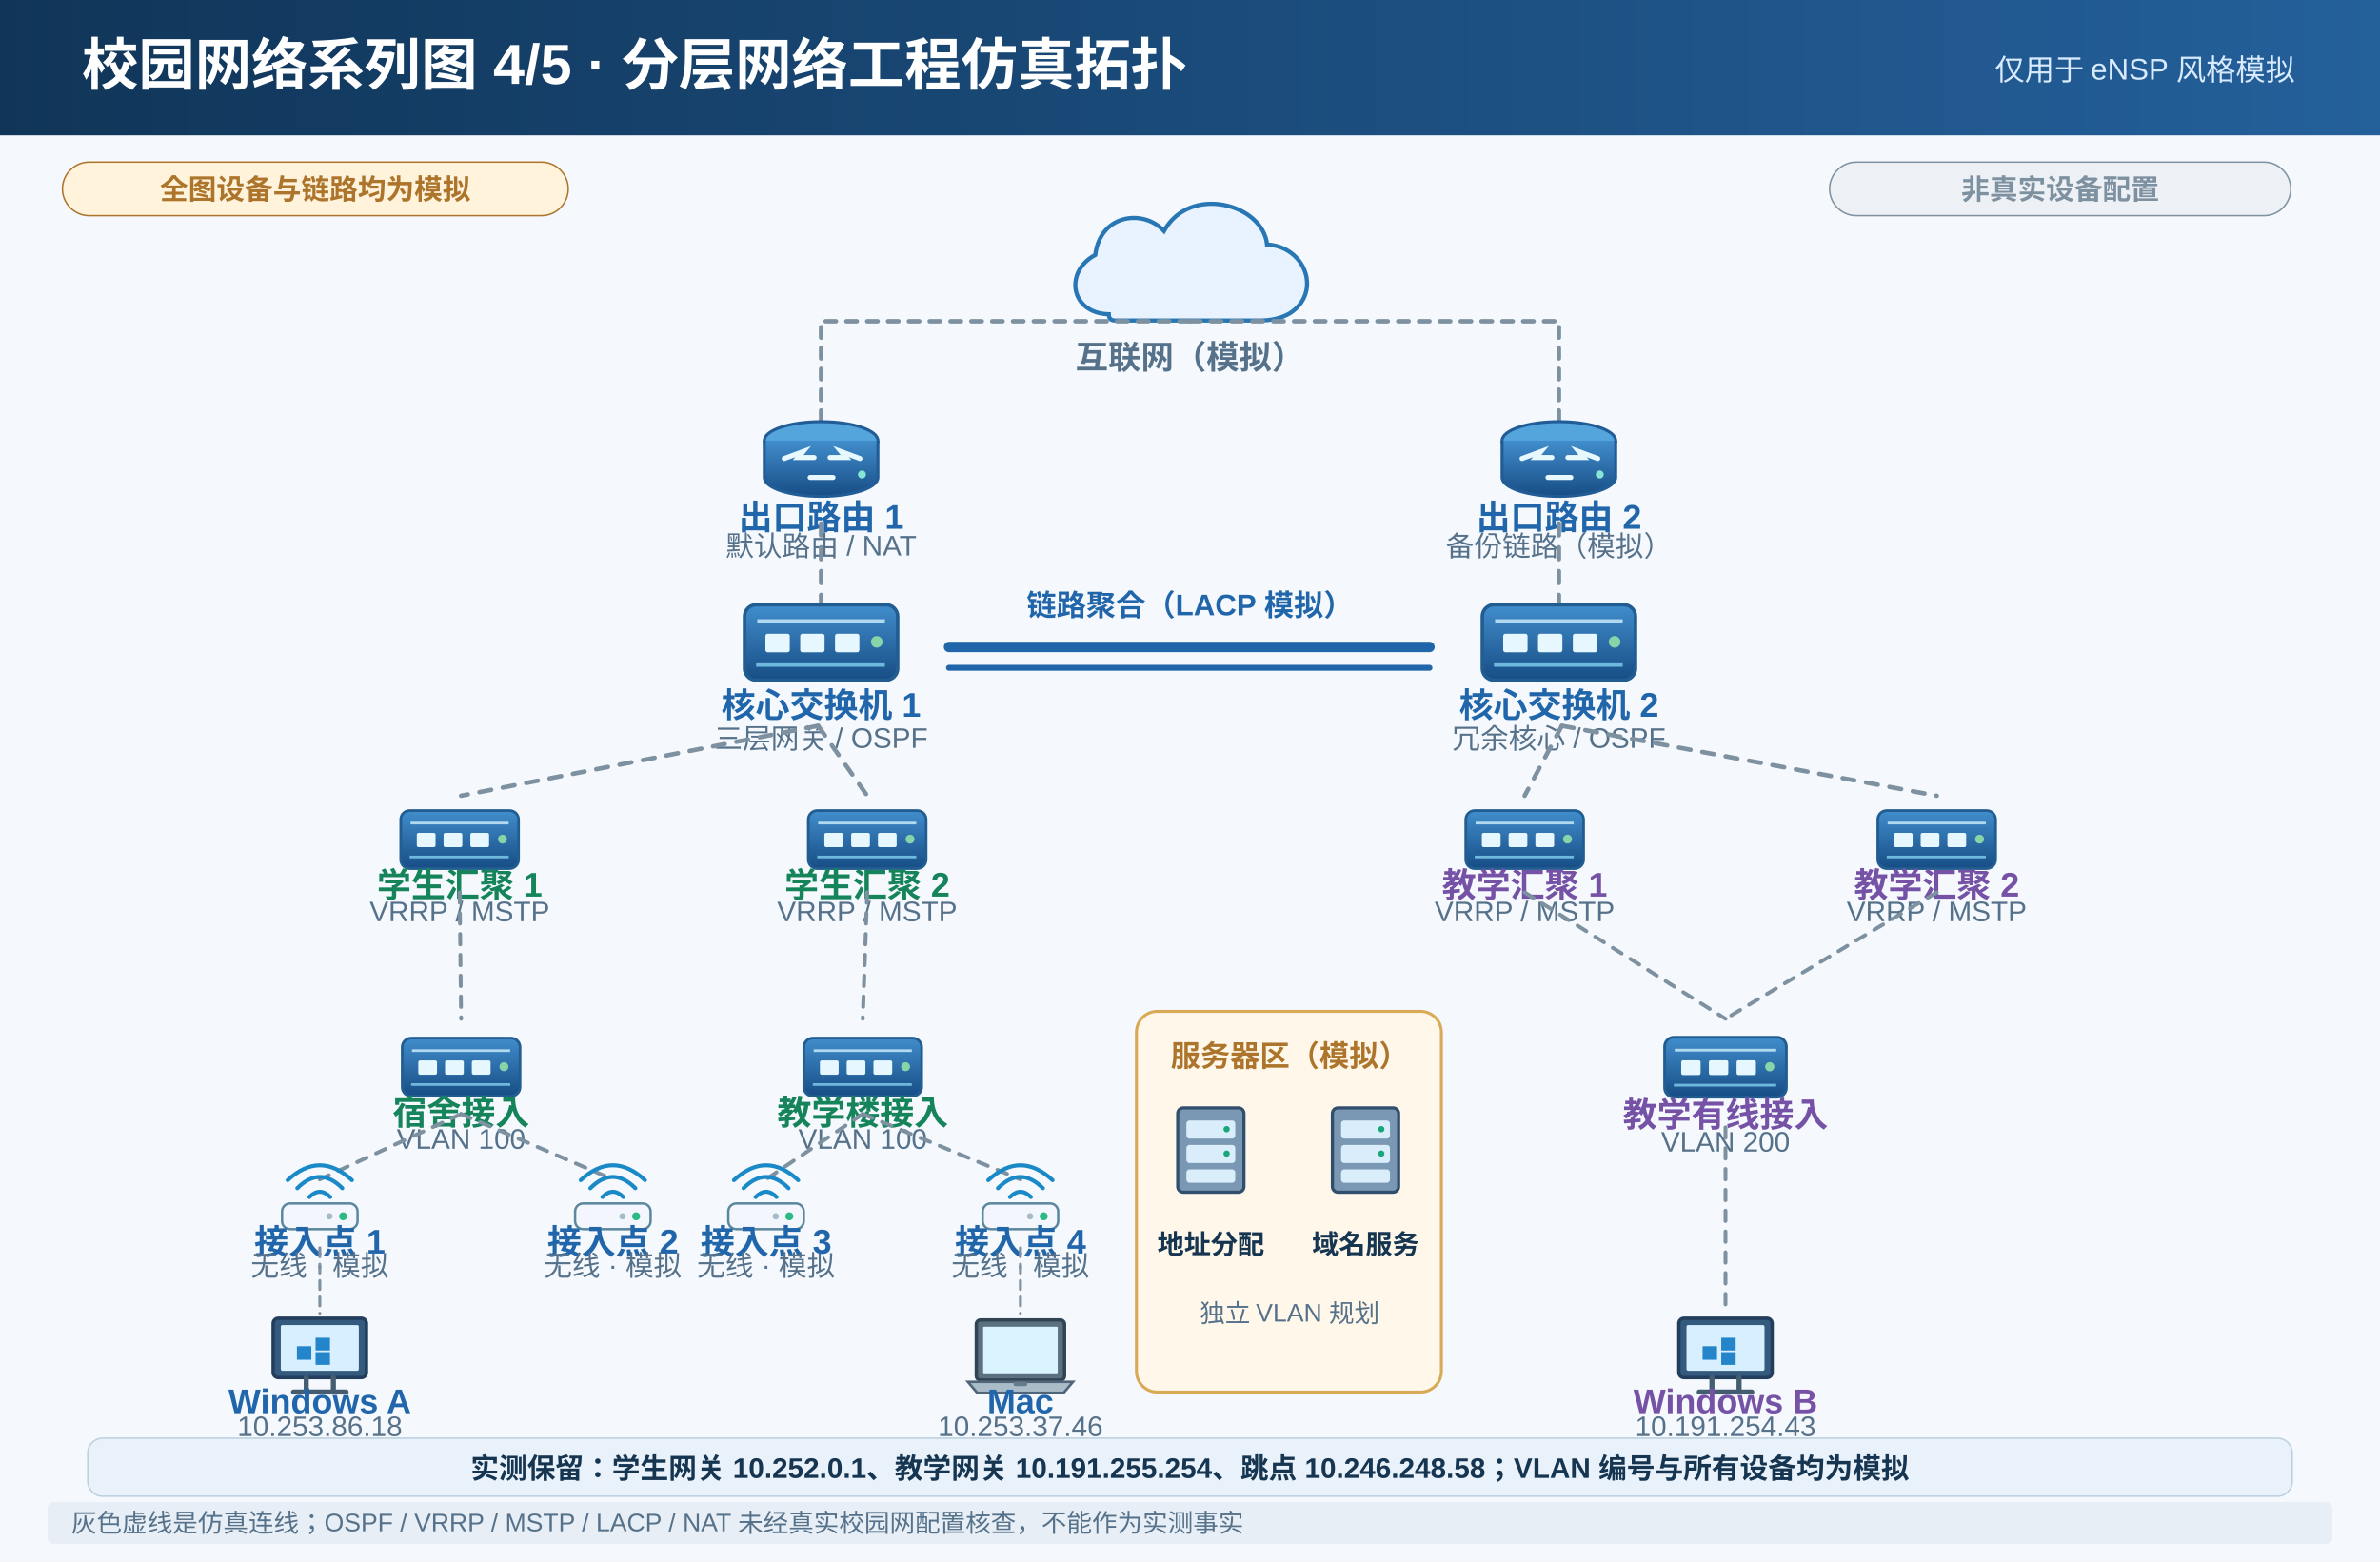
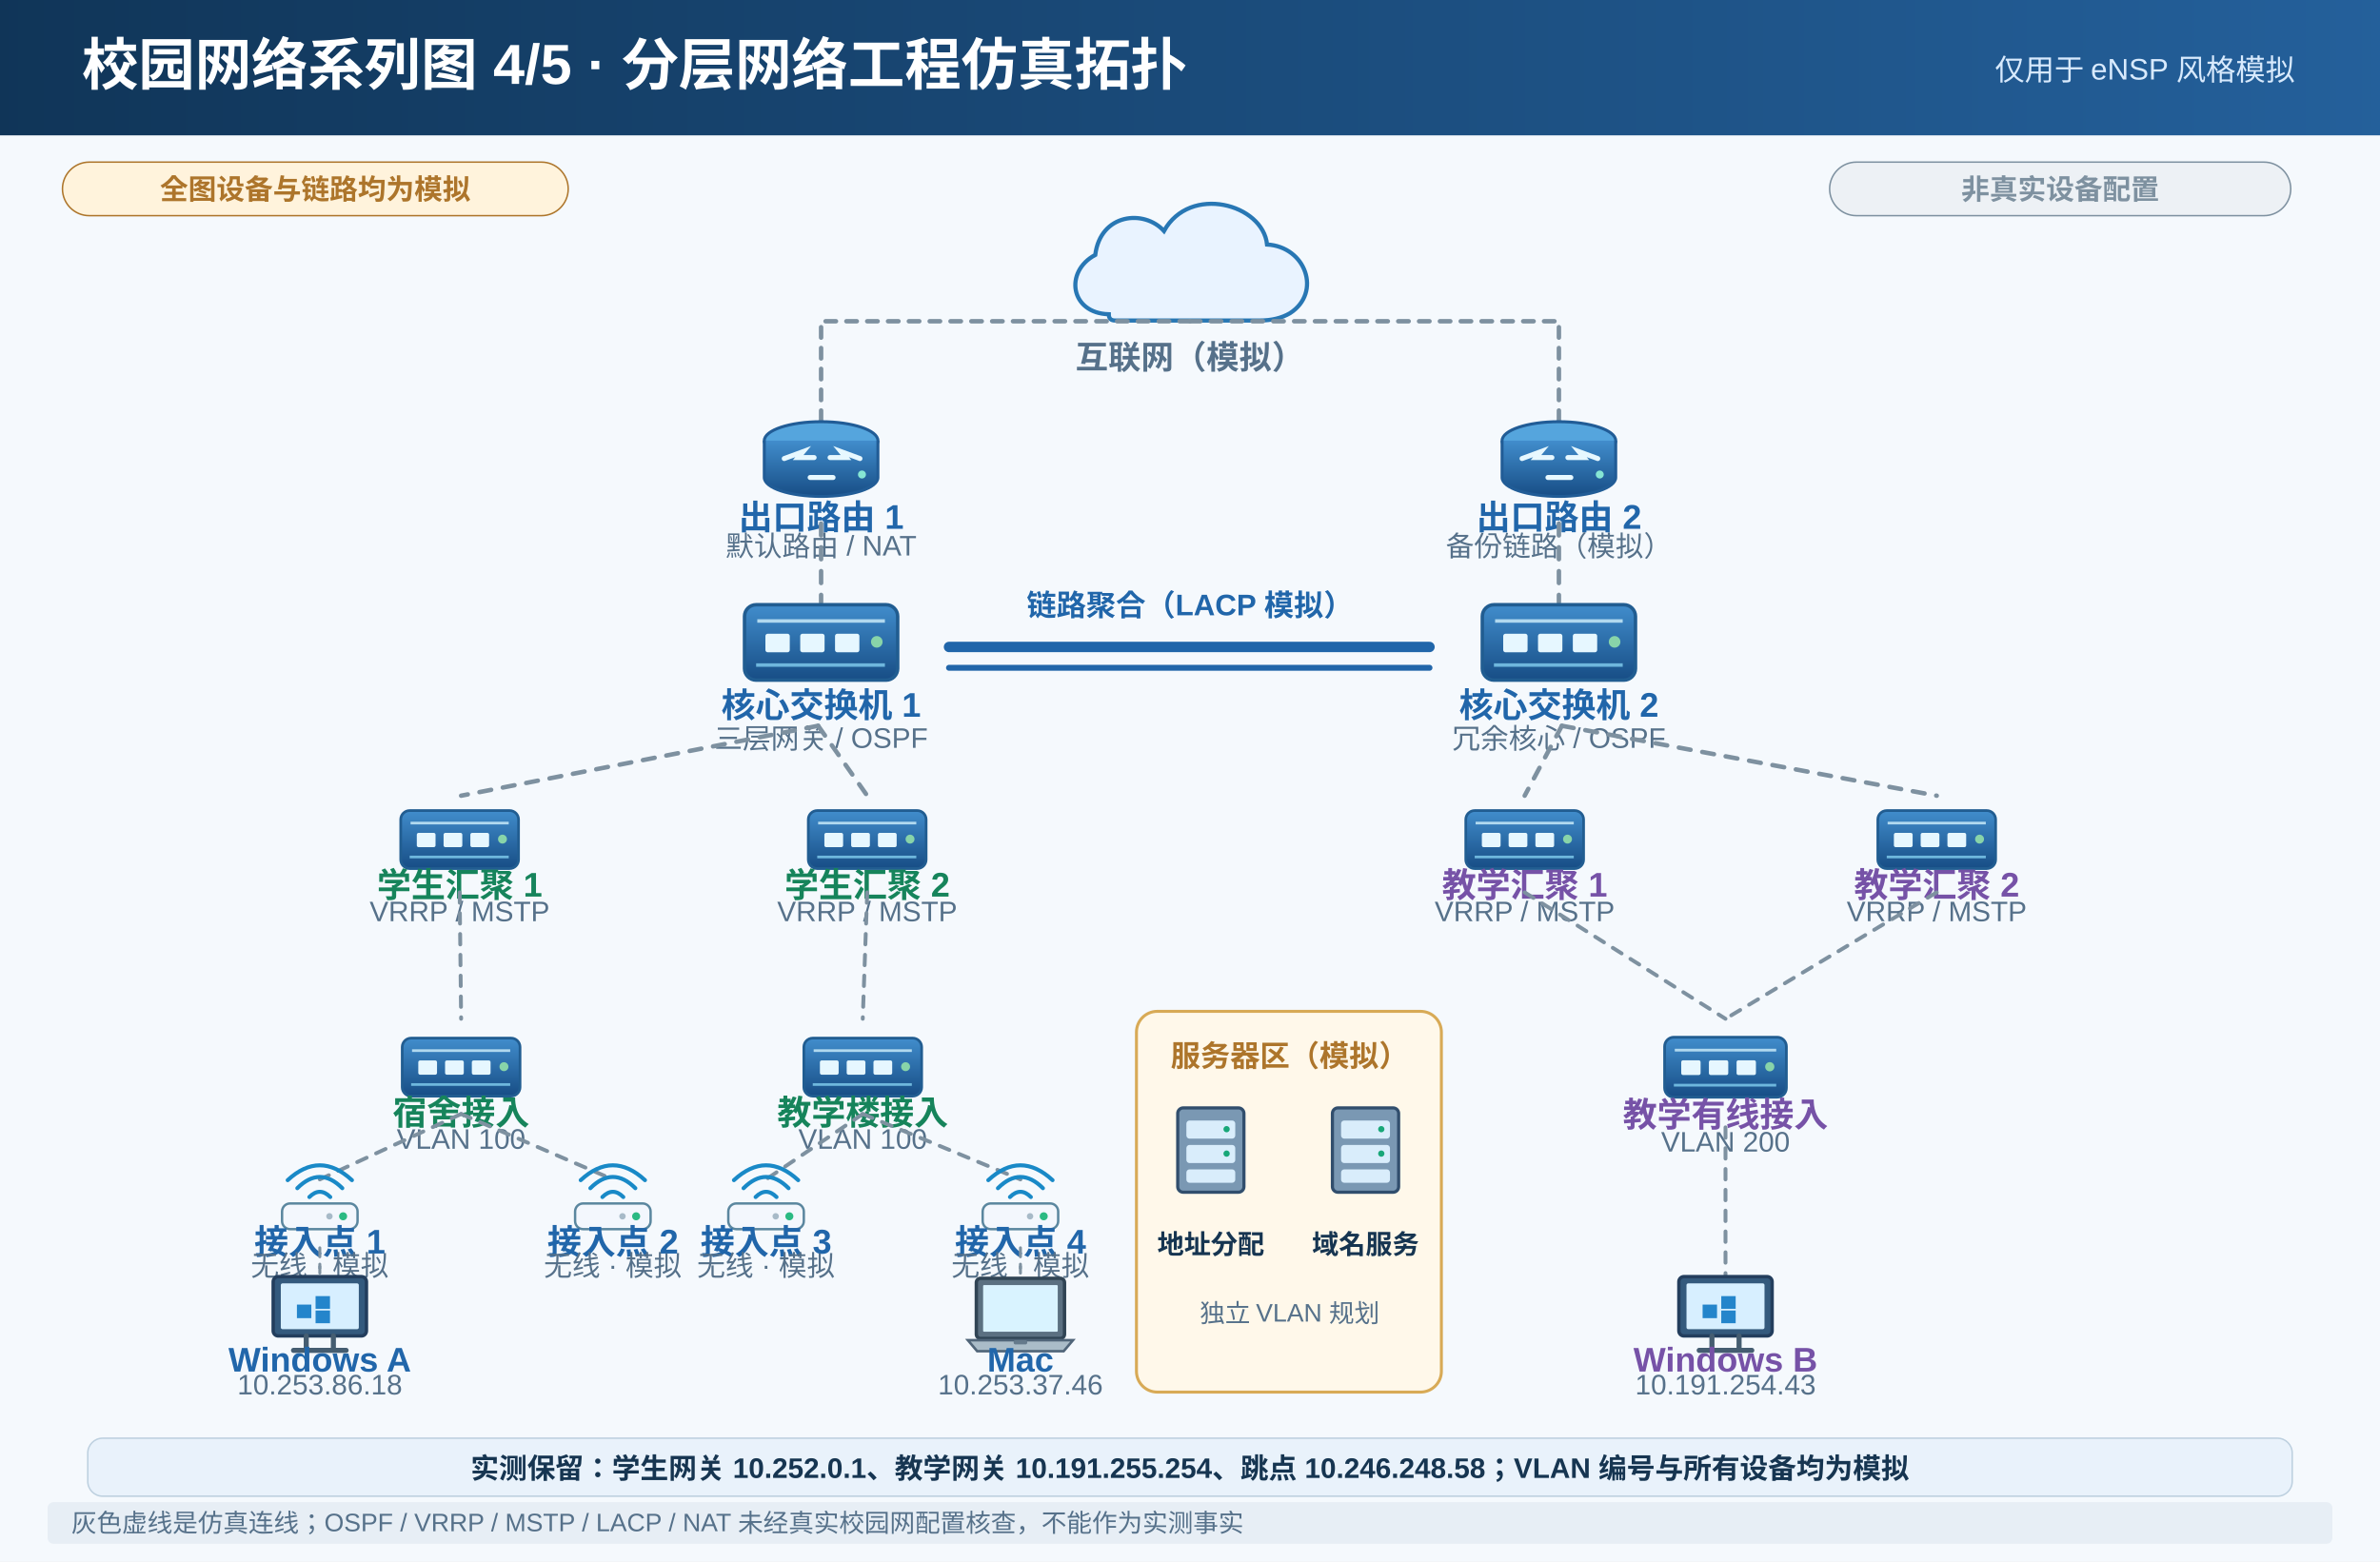
<svg xmlns="http://www.w3.org/2000/svg" width="1600" height="1050" viewBox="0 0 1600 1050">
  <defs>
    <linearGradient id="hdr" x1="0" y1="0" x2="1" y2="0">
      <stop stop-color="#103558" />
      <stop offset="1" stop-color="#24609b" />
    </linearGradient>
    <linearGradient id="dev" x1="0" y1="0" x2="0" y2="1">
      <stop stop-color="#418dcc" />
      <stop offset="1" stop-color="#174d85" />
    </linearGradient>
    <marker id="arrg" viewBox="0 0 10 10" refX="8" refY="5" markerWidth="6" markerHeight="6" orient="auto-start-reverse">
      <path d="M0 0 L10 5 L0 10 z" fill="#16845b" />
    </marker>
    <marker id="arrr" viewBox="0 0 10 10" refX="8" refY="5" markerWidth="6" markerHeight="6" orient="auto-start-reverse">
      <path d="M0 0 L10 5 L0 10 z" fill="#c44645" />
    </marker>
  </defs>
  <rect width="1600" height="1050" fill="#f5f9fd" />
  <rect x="0" y="0" width="1600" height="91" fill="url(#hdr)" />
  <text x="55" y="57" font-family="Arial,'Microsoft YaHei',sans-serif" fill="#fff" font-weight="700" font-size="38">校园网络系列图 4/5 · 分层网络工程仿真拓扑</text>
  <text x="1543" y="54" text-anchor="end" font-family="Arial,'Microsoft YaHei',sans-serif" fill="#d8eafd" font-size="20">仅用于 eNSP 风格模拟</text>
  <rect x="42" y="109" width="340" height="36" rx="18" fill="#fff3dc" stroke="#ad752b" stroke-width="1" />
  <text x="212" y="134" fill="#ad752b" font-family="Arial,'Microsoft YaHei','PingFang SC',sans-serif" font-size="19" font-weight="700" text-anchor="middle">全图设备与链路均为模拟</text>
  <rect x="1230" y="109" width="310" height="36" rx="18" fill="#edf1f5" stroke="#7e91a0" stroke-width="1" />
  <text x="1385" y="134" fill="#7e91a0" font-family="Arial,'Microsoft YaHei','PingFang SC',sans-serif" font-size="19" font-weight="700" text-anchor="middle">非真实设备配置</text>
  <g transform="translate(800,191) scale(0.7)">
    <path d="M-78 29 C-115 28 -121 -12 -91 -28 C-86 -68 -44 -72 -25 -51 C0 -96 70 -77 74 -38 C111 -36 127 8 96 28 Q84 35 67 35 H-72 Q-78 35 -78 29Z" fill="#e9f3ff" stroke="#2877b4" stroke-width="4" />
  </g>
  <text x="800" y="248" fill="#56718a" font-family="Arial,'Microsoft YaHei','PingFang SC',sans-serif" font-size="22" font-weight="600" text-anchor="middle">互联网（模拟）</text>
  <polyline points="800,216 552,216 552,290" fill="none" stroke="#7e91a0" stroke-width="3" stroke-linecap="round" stroke-linejoin="round" stroke-dasharray="7 7" />
  <polyline points="800,216 1048,216 1048,290" fill="none" stroke="#7e91a0" stroke-width="3" stroke-linecap="round" stroke-linejoin="round" stroke-dasharray="7 7" />
  <g transform="translate(552,311) scale(0.67)">
    <ellipse cx="0" cy="-22" rx="57" ry="19" fill="#55a5dd" stroke="#215c96" stroke-width="3" />
    <path d="M-57 -22 v37 a57 19 0 0 0 114 0 v-37" fill="url(#dev)" stroke="#215c96" stroke-width="3" />
    <path d="M-37 -4 l19 -7 -5 6 16 0 m46 1 l-19 -7 5 6 -16 0 M-11 15 h23" fill="none" stroke="#e7f8ff" stroke-width="5" stroke-linecap="round" />
    <circle cx="41" cy="12" r="4" fill="#86e6d4" />
  </g>
  <text x="552" y="355.89" fill="#2166aa" font-family="Arial,'Microsoft YaHei','PingFang SC',sans-serif" font-size="23" font-weight="700" text-anchor="middle">出口路由 1</text>
  <text x="552" y="373.98" fill="#56718a" font-family="Arial,'Microsoft YaHei','PingFang SC',sans-serif" font-size="19" font-weight="500" text-anchor="middle">默认路由 / NAT</text>
  <g transform="translate(1048,311) scale(0.67)">
    <ellipse cx="0" cy="-22" rx="57" ry="19" fill="#55a5dd" stroke="#215c96" stroke-width="3" />
    <path d="M-57 -22 v37 a57 19 0 0 0 114 0 v-37" fill="url(#dev)" stroke="#215c96" stroke-width="3" />
    <path d="M-37 -4 l19 -7 -5 6 16 0 m46 1 l-19 -7 5 6 -16 0 M-11 15 h23" fill="none" stroke="#e7f8ff" stroke-width="5" stroke-linecap="round" />
    <circle cx="41" cy="12" r="4" fill="#86e6d4" />
  </g>
  <text x="1048" y="355.89" fill="#2166aa" font-family="Arial,'Microsoft YaHei','PingFang SC',sans-serif" font-size="23" font-weight="700" text-anchor="middle">出口路由 2</text>
  <text x="1048" y="373.98" fill="#56718a" font-family="Arial,'Microsoft YaHei','PingFang SC',sans-serif" font-size="19" font-weight="500" text-anchor="middle">备份链路（模拟）</text>
  <polyline points="552,352 552,405" fill="none" stroke="#7e91a0" stroke-width="3" stroke-linecap="round" stroke-linejoin="round" stroke-dasharray="8 8" />
  <polyline points="1048,352 1048,405" fill="none" stroke="#7e91a0" stroke-width="3" stroke-linecap="round" stroke-linejoin="round" stroke-dasharray="8 8" />
  <g transform="translate(552,430) scale(0.78)">
    <rect x="-66" y="-30" width="132" height="65" rx="10" fill="url(#dev)" stroke="#215d91" stroke-width="3" />
    <path d="M-55 -16 H55" stroke="#b1d9ef" stroke-width="3" />
    <rect x="-48" y="-5" width="21" height="16" rx="2" fill="#e6f7ff" />
    <rect x="-18" y="-5" width="21" height="16" rx="2" fill="#e6f7ff" />
    <rect x="12" y="-5" width="21" height="16" rx="2" fill="#e6f7ff" />
    <circle cx="48" cy="2" r="5" fill="#88d4a9" />
    <path d="M-56 22 H55" stroke="#6eb7dd" stroke-width="3" />
  </g>
  <text x="552" y="482.26" fill="#2166aa" font-family="Arial,'Microsoft YaHei','PingFang SC',sans-serif" font-size="23" font-weight="700" text-anchor="middle">核心交换机 1</text>
  <text x="552" y="503.32" fill="#56718a" font-family="Arial,'Microsoft YaHei','PingFang SC',sans-serif" font-size="19" font-weight="500" text-anchor="middle">三层网关 / OSPF</text>
  <g transform="translate(1048,430) scale(0.78)">
    <rect x="-66" y="-30" width="132" height="65" rx="10" fill="url(#dev)" stroke="#215d91" stroke-width="3" />
    <path d="M-55 -16 H55" stroke="#b1d9ef" stroke-width="3" />
    <rect x="-48" y="-5" width="21" height="16" rx="2" fill="#e6f7ff" />
    <rect x="-18" y="-5" width="21" height="16" rx="2" fill="#e6f7ff" />
    <rect x="12" y="-5" width="21" height="16" rx="2" fill="#e6f7ff" />
    <circle cx="48" cy="2" r="5" fill="#88d4a9" />
    <path d="M-56 22 H55" stroke="#6eb7dd" stroke-width="3" />
  </g>
  <text x="1048" y="482.26" fill="#2166aa" font-family="Arial,'Microsoft YaHei','PingFang SC',sans-serif" font-size="23" font-weight="700" text-anchor="middle">核心交换机 2</text>
  <text x="1048" y="503.32" fill="#56718a" font-family="Arial,'Microsoft YaHei','PingFang SC',sans-serif" font-size="19" font-weight="500" text-anchor="middle">冗余核心 / OSPF</text>
  <polyline points="638,435 961,435" fill="none" stroke="#2166aa" stroke-width="7" stroke-linecap="round" stroke-linejoin="round" />
  <polyline points="638,449 961,449" fill="none" stroke="#2166aa" stroke-width="4" stroke-linecap="round" stroke-linejoin="round" />
  <text x="800" y="414" fill="#2166aa" font-family="Arial,'Microsoft YaHei','PingFang SC',sans-serif" font-size="20" font-weight="700" text-anchor="middle">链路聚合（LACP 模拟）</text>
  <polyline points="550,488 310,535" fill="none" stroke="#7e91a0" stroke-width="3" stroke-linecap="round" stroke-linejoin="round" stroke-dasharray="8 8" />
  <polyline points="550,488 583,535" fill="none" stroke="#7e91a0" stroke-width="3" stroke-linecap="round" stroke-linejoin="round" stroke-dasharray="8 8" />
  <polyline points="1050,488 1025,535" fill="none" stroke="#7e91a0" stroke-width="3" stroke-linecap="round" stroke-linejoin="round" stroke-dasharray="8 8" />
  <polyline points="1050,488 1302,535" fill="none" stroke="#7e91a0" stroke-width="3" stroke-linecap="round" stroke-linejoin="round" stroke-dasharray="8 8" />
  <g transform="translate(309,563) scale(0.6)">
    <rect x="-66" y="-30" width="132" height="65" rx="10" fill="url(#dev)" stroke="#215d91" stroke-width="3" />
    <path d="M-55 -16 H55" stroke="#b1d9ef" stroke-width="3" />
    <rect x="-48" y="-5" width="21" height="16" rx="2" fill="#e6f7ff" />
    <rect x="-18" y="-5" width="21" height="16" rx="2" fill="#e6f7ff" />
    <rect x="12" y="-5" width="21" height="16" rx="2" fill="#e6f7ff" />
    <circle cx="48" cy="2" r="5" fill="#88d4a9" />
    <path d="M-56 22 H55" stroke="#6eb7dd" stroke-width="3" />
  </g>
  <text x="309" y="603.2" fill="#16845b" font-family="Arial,'Microsoft YaHei','PingFang SC',sans-serif" font-size="23" font-weight="700" text-anchor="middle">学生汇聚 1</text>
  <text x="309" y="619.4" fill="#56718a" font-family="Arial,'Microsoft YaHei','PingFang SC',sans-serif" font-size="19" font-weight="500" text-anchor="middle">VRRP / MSTP</text>
  <g transform="translate(583,563) scale(0.6)">
    <rect x="-66" y="-30" width="132" height="65" rx="10" fill="url(#dev)" stroke="#215d91" stroke-width="3" />
    <path d="M-55 -16 H55" stroke="#b1d9ef" stroke-width="3" />
    <rect x="-48" y="-5" width="21" height="16" rx="2" fill="#e6f7ff" />
    <rect x="-18" y="-5" width="21" height="16" rx="2" fill="#e6f7ff" />
    <rect x="12" y="-5" width="21" height="16" rx="2" fill="#e6f7ff" />
    <circle cx="48" cy="2" r="5" fill="#88d4a9" />
    <path d="M-56 22 H55" stroke="#6eb7dd" stroke-width="3" />
  </g>
  <text x="583" y="603.2" fill="#16845b" font-family="Arial,'Microsoft YaHei','PingFang SC',sans-serif" font-size="23" font-weight="700" text-anchor="middle">学生汇聚 2</text>
  <text x="583" y="619.4" fill="#56718a" font-family="Arial,'Microsoft YaHei','PingFang SC',sans-serif" font-size="19" font-weight="500" text-anchor="middle">VRRP / MSTP</text>
  <g transform="translate(1025,563) scale(0.6)">
    <rect x="-66" y="-30" width="132" height="65" rx="10" fill="url(#dev)" stroke="#215d91" stroke-width="3" />
    <path d="M-55 -16 H55" stroke="#b1d9ef" stroke-width="3" />
    <rect x="-48" y="-5" width="21" height="16" rx="2" fill="#e6f7ff" />
    <rect x="-18" y="-5" width="21" height="16" rx="2" fill="#e6f7ff" />
    <rect x="12" y="-5" width="21" height="16" rx="2" fill="#e6f7ff" />
    <circle cx="48" cy="2" r="5" fill="#88d4a9" />
    <path d="M-56 22 H55" stroke="#6eb7dd" stroke-width="3" />
  </g>
  <text x="1025" y="603.2" fill="#7652a7" font-family="Arial,'Microsoft YaHei','PingFang SC',sans-serif" font-size="23" font-weight="700" text-anchor="middle">教学汇聚 1</text>
  <text x="1025" y="619.4" fill="#56718a" font-family="Arial,'Microsoft YaHei','PingFang SC',sans-serif" font-size="19" font-weight="500" text-anchor="middle">VRRP / MSTP</text>
  <g transform="translate(1302,563) scale(0.6)">
    <rect x="-66" y="-30" width="132" height="65" rx="10" fill="url(#dev)" stroke="#215d91" stroke-width="3" />
    <path d="M-55 -16 H55" stroke="#b1d9ef" stroke-width="3" />
    <rect x="-48" y="-5" width="21" height="16" rx="2" fill="#e6f7ff" />
    <rect x="-18" y="-5" width="21" height="16" rx="2" fill="#e6f7ff" />
    <rect x="12" y="-5" width="21" height="16" rx="2" fill="#e6f7ff" />
    <circle cx="48" cy="2" r="5" fill="#88d4a9" />
    <path d="M-56 22 H55" stroke="#6eb7dd" stroke-width="3" />
  </g>
  <text x="1302" y="603.2" fill="#7652a7" font-family="Arial,'Microsoft YaHei','PingFang SC',sans-serif" font-size="23" font-weight="700" text-anchor="middle">教学汇聚 2</text>
  <text x="1302" y="619.4" fill="#56718a" font-family="Arial,'Microsoft YaHei','PingFang SC',sans-serif" font-size="19" font-weight="500" text-anchor="middle">VRRP / MSTP</text>
  <polyline points="309,600 310,685" fill="none" stroke="#7e91a0" stroke-width="2.6" stroke-linecap="round" stroke-linejoin="round" stroke-dasharray="7 7" />
  <polyline points="583,600 580,685" fill="none" stroke="#7e91a0" stroke-width="2.6" stroke-linecap="round" stroke-linejoin="round" stroke-dasharray="7 7" />
  <polyline points="1025,600 1160,685" fill="none" stroke="#7e91a0" stroke-width="2.6" stroke-linecap="round" stroke-linejoin="round" stroke-dasharray="7 7" />
  <polyline points="1302,600 1160,685" fill="none" stroke="#7e91a0" stroke-width="2.6" stroke-linecap="round" stroke-linejoin="round" stroke-dasharray="7 7" />
  <g transform="translate(310,716) scale(0.6)">
    <rect x="-66" y="-30" width="132" height="65" rx="10" fill="url(#dev)" stroke="#215d91" stroke-width="3" />
    <path d="M-55 -16 H55" stroke="#b1d9ef" stroke-width="3" />
    <rect x="-48" y="-5" width="21" height="16" rx="2" fill="#e6f7ff" />
    <rect x="-18" y="-5" width="21" height="16" rx="2" fill="#e6f7ff" />
    <rect x="12" y="-5" width="21" height="16" rx="2" fill="#e6f7ff" />
    <circle cx="48" cy="2" r="5" fill="#88d4a9" />
    <path d="M-56 22 H55" stroke="#6eb7dd" stroke-width="3" />
  </g>
  <text x="310" y="756.2" fill="#16845b" font-family="Arial,'Microsoft YaHei','PingFang SC',sans-serif" font-size="23" font-weight="700" text-anchor="middle">宿舍接入</text>
  <text x="310" y="772.4" fill="#56718a" font-family="Arial,'Microsoft YaHei','PingFang SC',sans-serif" font-size="19" font-weight="500" text-anchor="middle">VLAN 100</text>
  <g transform="translate(580,716) scale(0.6)">
    <rect x="-66" y="-30" width="132" height="65" rx="10" fill="url(#dev)" stroke="#215d91" stroke-width="3" />
    <path d="M-55 -16 H55" stroke="#b1d9ef" stroke-width="3" />
    <rect x="-48" y="-5" width="21" height="16" rx="2" fill="#e6f7ff" />
    <rect x="-18" y="-5" width="21" height="16" rx="2" fill="#e6f7ff" />
    <rect x="12" y="-5" width="21" height="16" rx="2" fill="#e6f7ff" />
    <circle cx="48" cy="2" r="5" fill="#88d4a9" />
    <path d="M-56 22 H55" stroke="#6eb7dd" stroke-width="3" />
  </g>
  <text x="580" y="756.2" fill="#16845b" font-family="Arial,'Microsoft YaHei','PingFang SC',sans-serif" font-size="23" font-weight="700" text-anchor="middle">教学楼接入</text>
  <text x="580" y="772.4" fill="#56718a" font-family="Arial,'Microsoft YaHei','PingFang SC',sans-serif" font-size="19" font-weight="500" text-anchor="middle">VLAN 100</text>
  <g transform="translate(1160,716) scale(0.62)">
    <rect x="-66" y="-30" width="132" height="65" rx="10" fill="url(#dev)" stroke="#215d91" stroke-width="3" />
    <path d="M-55 -16 H55" stroke="#b1d9ef" stroke-width="3" />
    <rect x="-48" y="-5" width="21" height="16" rx="2" fill="#e6f7ff" />
    <rect x="-18" y="-5" width="21" height="16" rx="2" fill="#e6f7ff" />
    <rect x="12" y="-5" width="21" height="16" rx="2" fill="#e6f7ff" />
    <circle cx="48" cy="2" r="5" fill="#88d4a9" />
    <path d="M-56 22 H55" stroke="#6eb7dd" stroke-width="3" />
  </g>
  <text x="1160" y="757.54" fill="#7652a7" font-family="Arial,'Microsoft YaHei','PingFang SC',sans-serif" font-size="23" font-weight="700" text-anchor="middle">教学有线接入</text>
  <text x="1160" y="774.28" fill="#56718a" font-family="Arial,'Microsoft YaHei','PingFang SC',sans-serif" font-size="19" font-weight="500" text-anchor="middle">VLAN 200</text>
  <polyline points="310,749 215,793" fill="none" stroke="#7e91a0" stroke-width="2.6" stroke-linecap="round" stroke-linejoin="round" stroke-dasharray="7 7" />
  <polyline points="310,749 412,793" fill="none" stroke="#7e91a0" stroke-width="2.6" stroke-linecap="round" stroke-linejoin="round" stroke-dasharray="7 7" />
  <polyline points="580,749 515,793" fill="none" stroke="#7e91a0" stroke-width="2.6" stroke-linecap="round" stroke-linejoin="round" stroke-dasharray="7 7" />
  <polyline points="580,749 686,793" fill="none" stroke="#7e91a0" stroke-width="2.6" stroke-linecap="round" stroke-linejoin="round" stroke-dasharray="7 7" />
  <g transform="translate(215,807) scale(0.54)">
    <path d="M-40 -25 Q0 -62 40 -25 M-28 -15 Q0 -43 28 -15 M-13 -4 Q0 -17 13 -4" fill="none" stroke="#1989c7" stroke-width="5" stroke-linecap="round" />
    <rect x="-47" y="4" width="94" height="32" rx="10" fill="#f3f7fd" stroke="#5b879f" stroke-width="3" />
    <circle cx="29" cy="20" r="5" fill="#2bba83" />
    <circle cx="12" cy="20" r="4" fill="#a7bac8" />
  </g>
  <text x="215" y="843.18" fill="#2166aa" font-family="Arial,'Microsoft YaHei','PingFang SC',sans-serif" font-size="23" font-weight="700" text-anchor="middle">接入点 1</text>
  <text x="215" y="857.76" fill="#56718a" font-family="Arial,'Microsoft YaHei','PingFang SC',sans-serif" font-size="19" font-weight="500" text-anchor="middle">无线 · 模拟</text>
  <g transform="translate(412,807) scale(0.54)">
    <path d="M-40 -25 Q0 -62 40 -25 M-28 -15 Q0 -43 28 -15 M-13 -4 Q0 -17 13 -4" fill="none" stroke="#1989c7" stroke-width="5" stroke-linecap="round" />
    <rect x="-47" y="4" width="94" height="32" rx="10" fill="#f3f7fd" stroke="#5b879f" stroke-width="3" />
    <circle cx="29" cy="20" r="5" fill="#2bba83" />
    <circle cx="12" cy="20" r="4" fill="#a7bac8" />
  </g>
  <text x="412" y="843.18" fill="#2166aa" font-family="Arial,'Microsoft YaHei','PingFang SC',sans-serif" font-size="23" font-weight="700" text-anchor="middle">接入点 2</text>
  <text x="412" y="857.76" fill="#56718a" font-family="Arial,'Microsoft YaHei','PingFang SC',sans-serif" font-size="19" font-weight="500" text-anchor="middle">无线 · 模拟</text>
  <g transform="translate(515,807) scale(0.54)">
    <path d="M-40 -25 Q0 -62 40 -25 M-28 -15 Q0 -43 28 -15 M-13 -4 Q0 -17 13 -4" fill="none" stroke="#1989c7" stroke-width="5" stroke-linecap="round" />
    <rect x="-47" y="4" width="94" height="32" rx="10" fill="#f3f7fd" stroke="#5b879f" stroke-width="3" />
    <circle cx="29" cy="20" r="5" fill="#2bba83" />
    <circle cx="12" cy="20" r="4" fill="#a7bac8" />
  </g>
  <text x="515" y="843.18" fill="#2166aa" font-family="Arial,'Microsoft YaHei','PingFang SC',sans-serif" font-size="23" font-weight="700" text-anchor="middle">接入点 3</text>
  <text x="515" y="857.76" fill="#56718a" font-family="Arial,'Microsoft YaHei','PingFang SC',sans-serif" font-size="19" font-weight="500" text-anchor="middle">无线 · 模拟</text>
  <g transform="translate(686,807) scale(0.54)">
    <path d="M-40 -25 Q0 -62 40 -25 M-28 -15 Q0 -43 28 -15 M-13 -4 Q0 -17 13 -4" fill="none" stroke="#1989c7" stroke-width="5" stroke-linecap="round" />
    <rect x="-47" y="4" width="94" height="32" rx="10" fill="#f3f7fd" stroke="#5b879f" stroke-width="3" />
    <circle cx="29" cy="20" r="5" fill="#2bba83" />
    <circle cx="12" cy="20" r="4" fill="#a7bac8" />
  </g>
  <text x="686" y="843.18" fill="#2166aa" font-family="Arial,'Microsoft YaHei','PingFang SC',sans-serif" font-size="23" font-weight="700" text-anchor="middle">接入点 4</text>
  <text x="686" y="857.76" fill="#56718a" font-family="Arial,'Microsoft YaHei','PingFang SC',sans-serif" font-size="19" font-weight="500" text-anchor="middle">无线 · 模拟</text>
  <polyline points="215,839 215,883" fill="none" stroke="#7e91a0" stroke-width="2" stroke-linecap="round" stroke-linejoin="round" stroke-dasharray="6 5" />
  <polyline points="686,839 686,883" fill="none" stroke="#7e91a0" stroke-width="2" stroke-linecap="round" stroke-linejoin="round" stroke-dasharray="6 5" />
  <polyline points="1160,758 1160,883" fill="none" stroke="#7e91a0" stroke-width="2.6" stroke-linecap="round" stroke-linejoin="round" stroke-dasharray="7 7" />
-   <g transform="translate(215,912) scale(0.57)">
+   <g transform="translate(215,884) scale(0.57)">
    <rect x="-55" y="-45" width="110" height="70" rx="6" fill="#345a7d" stroke="#233e5d" stroke-width="4" />
    <rect x="-46" y="-37" width="92" height="54" rx="2" fill="#d7efff" />
    <path d="M-5 -22 H12 V-7 H-5z M-27 -12 H-10 V4 H-27z M-5 -5 H12 V10 H-5z" fill="#2485cb" />
    <path d="M-16 25 V41 M16 25 V41 M-31 42 H31" stroke="#455d71" stroke-width="6" stroke-linecap="round" />
  </g>
-   <text x="215" y="950.19" fill="#2166aa" font-family="Arial,'Microsoft YaHei','PingFang SC',sans-serif" font-size="23" font-weight="700" text-anchor="middle">Windows A</text>
-   <text x="215" y="965.58" fill="#56718a" font-family="Arial,'Microsoft YaHei','PingFang SC',sans-serif" font-size="19" font-weight="500" text-anchor="middle">10.253.86.18</text>
-   <g transform="translate(686,912) scale(0.57)">
+   <text x="215" y="922.19" fill="#2166aa" font-family="Arial,'Microsoft YaHei','PingFang SC',sans-serif" font-size="23" font-weight="700" text-anchor="middle">Windows A</text>
+   <text x="215" y="937.58" fill="#56718a" font-family="Arial,'Microsoft YaHei','PingFang SC',sans-serif" font-size="19" font-weight="500" text-anchor="middle">10.253.86.18</text>
+   <g transform="translate(686,884) scale(0.57)">
    <rect x="-52" y="-43" width="104" height="71" rx="5" fill="#5b7081" stroke="#304454" stroke-width="4" />
    <rect x="-44" y="-35" width="88" height="55" rx="1" fill="#d9f3ff" />
    <path d="M-62 30 H62 L51 43 H-51z" fill="#aabcc8" stroke="#506579" stroke-width="3" />
    <rect x="-8" y="30" width="16" height="5" rx="2" fill="#657a8c" />
  </g>
-   <text x="686" y="950.19" fill="#2166aa" font-family="Arial,'Microsoft YaHei','PingFang SC',sans-serif" font-size="23" font-weight="700" text-anchor="middle">Mac</text>
-   <text x="686" y="965.58" fill="#56718a" font-family="Arial,'Microsoft YaHei','PingFang SC',sans-serif" font-size="19" font-weight="500" text-anchor="middle">10.253.37.46</text>
-   <g transform="translate(1160,912) scale(0.57)">
+   <text x="686" y="922.19" fill="#2166aa" font-family="Arial,'Microsoft YaHei','PingFang SC',sans-serif" font-size="23" font-weight="700" text-anchor="middle">Mac</text>
+   <text x="686" y="937.58" fill="#56718a" font-family="Arial,'Microsoft YaHei','PingFang SC',sans-serif" font-size="19" font-weight="500" text-anchor="middle">10.253.37.46</text>
+   <g transform="translate(1160,884) scale(0.57)">
    <rect x="-55" y="-45" width="110" height="70" rx="6" fill="#345a7d" stroke="#233e5d" stroke-width="4" />
    <rect x="-46" y="-37" width="92" height="54" rx="2" fill="#d7efff" />
    <path d="M-5 -22 H12 V-7 H-5z M-27 -12 H-10 V4 H-27z M-5 -5 H12 V10 H-5z" fill="#2485cb" />
    <path d="M-16 25 V41 M16 25 V41 M-31 42 H31" stroke="#455d71" stroke-width="6" stroke-linecap="round" />
  </g>
-   <text x="1160" y="950.19" fill="#7652a7" font-family="Arial,'Microsoft YaHei','PingFang SC',sans-serif" font-size="23" font-weight="700" text-anchor="middle">Windows B</text>
-   <text x="1160" y="965.58" fill="#56718a" font-family="Arial,'Microsoft YaHei','PingFang SC',sans-serif" font-size="19" font-weight="500" text-anchor="middle">10.191.254.43</text>
+   <text x="1160" y="922.19" fill="#7652a7" font-family="Arial,'Microsoft YaHei','PingFang SC',sans-serif" font-size="23" font-weight="700" text-anchor="middle">Windows B</text>
+   <text x="1160" y="937.58" fill="#56718a" font-family="Arial,'Microsoft YaHei','PingFang SC',sans-serif" font-size="19" font-weight="500" text-anchor="middle">10.191.254.43</text>
  <rect x="764" y="680" width="205" height="256" rx="14" fill="#fff8ea" stroke="#d8aa56" stroke-width="2" />
  <text x="867" y="717" fill="#ad752b" font-family="Arial,'Microsoft YaHei','PingFang SC',sans-serif" font-size="20" font-weight="700" text-anchor="middle">服务器区（模拟）</text>
  <g transform="translate(814,773) scale(0.53)">
    <rect x="-42" y="-53" width="84" height="107" rx="7" fill="#7a98b3" stroke="#314e6d" stroke-width="4" />
    <rect x="-31" y="-37" width="62" height="23" rx="4" fill="#d9edfb" />
    <rect x="-31" y="-6" width="62" height="23" rx="4" fill="#d9edfb" />
    <rect x="-31" y="25" width="62" height="17" rx="4" fill="#d9edfb" />
    <circle cx="20" cy="-26" r="4" fill="#18a778" />
    <circle cx="20" cy="5" r="4" fill="#18a778" />
  </g>
  <g transform="translate(918,773) scale(0.53)">
    <rect x="-42" y="-53" width="84" height="107" rx="7" fill="#7a98b3" stroke="#314e6d" stroke-width="4" />
    <rect x="-31" y="-37" width="62" height="23" rx="4" fill="#d9edfb" />
    <rect x="-31" y="-6" width="62" height="23" rx="4" fill="#d9edfb" />
    <rect x="-31" y="25" width="62" height="17" rx="4" fill="#d9edfb" />
    <circle cx="20" cy="-26" r="4" fill="#18a778" />
    <circle cx="20" cy="5" r="4" fill="#18a778" />
  </g>
  <text x="814" y="843" fill="#163551" font-family="Arial,'Microsoft YaHei','PingFang SC',sans-serif" font-size="18" font-weight="600" text-anchor="middle">地址分配</text>
  <text x="918" y="843" fill="#163551" font-family="Arial,'Microsoft YaHei','PingFang SC',sans-serif" font-size="18" font-weight="600" text-anchor="middle">域名服务</text>
  <text x="867" y="889" fill="#56718a" font-family="Arial,'Microsoft YaHei','PingFang SC',sans-serif" font-size="17" font-weight="500" text-anchor="middle">独立 VLAN 规划</text>
  <rect x="59" y="967" width="1482" height="39" rx="10" fill="#e9f2fb" stroke="#bdd0df" stroke-width="1" />
  <text x="800" y="994" fill="#163551" font-family="Arial,'Microsoft YaHei','PingFang SC',sans-serif" font-size="19" font-weight="600" text-anchor="middle">实测保留：学生网关 10.252.0.1、教学网关 10.191.255.254、跳点 10.246.248.58；VLAN 编号与所有设备均为模拟</text>
  <rect x="32" y="1010" width="1536" height="28" rx="4" fill="#e7eef5" stroke="none" stroke-width="0" />
  <text x="48" y="1030" fill="#56718a" font-family="Arial,'Microsoft YaHei','PingFang SC',sans-serif" font-size="17" font-weight="500" text-anchor="start">灰色虚线是仿真连线；OSPF / VRRP / MSTP / LACP / NAT 未经真实校园网配置核查，不能作为实测事实</text>
</svg>
